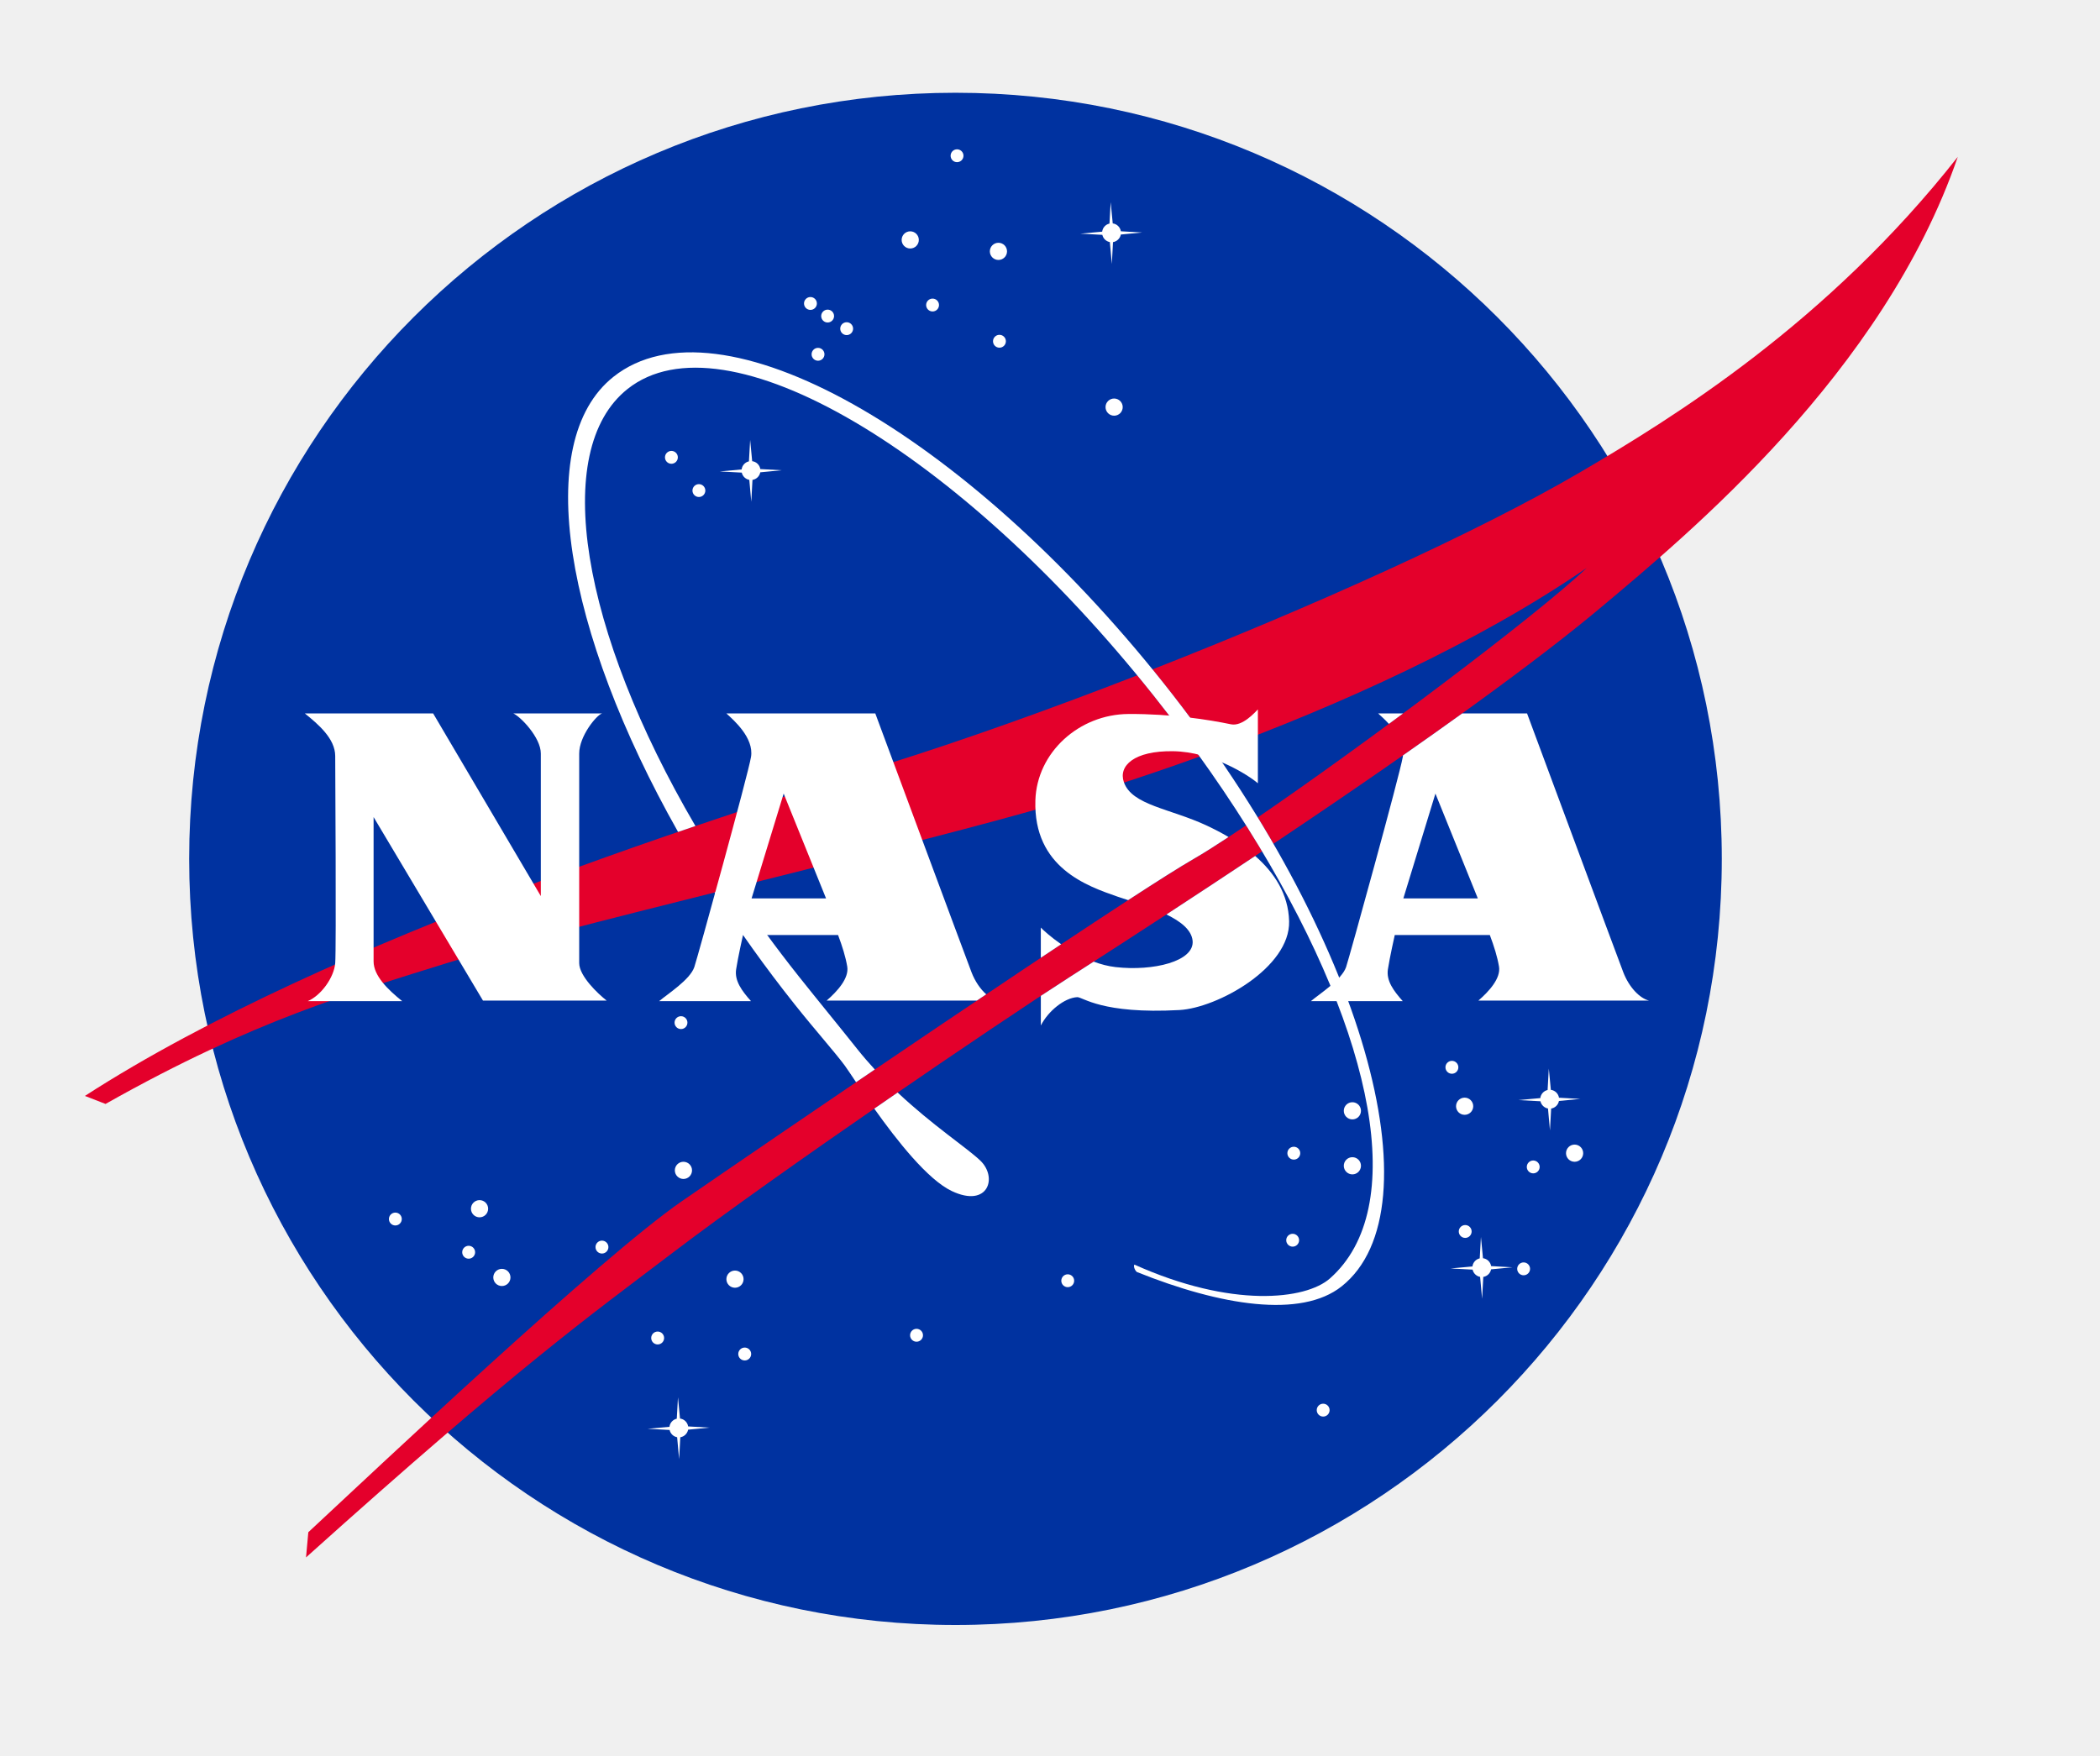
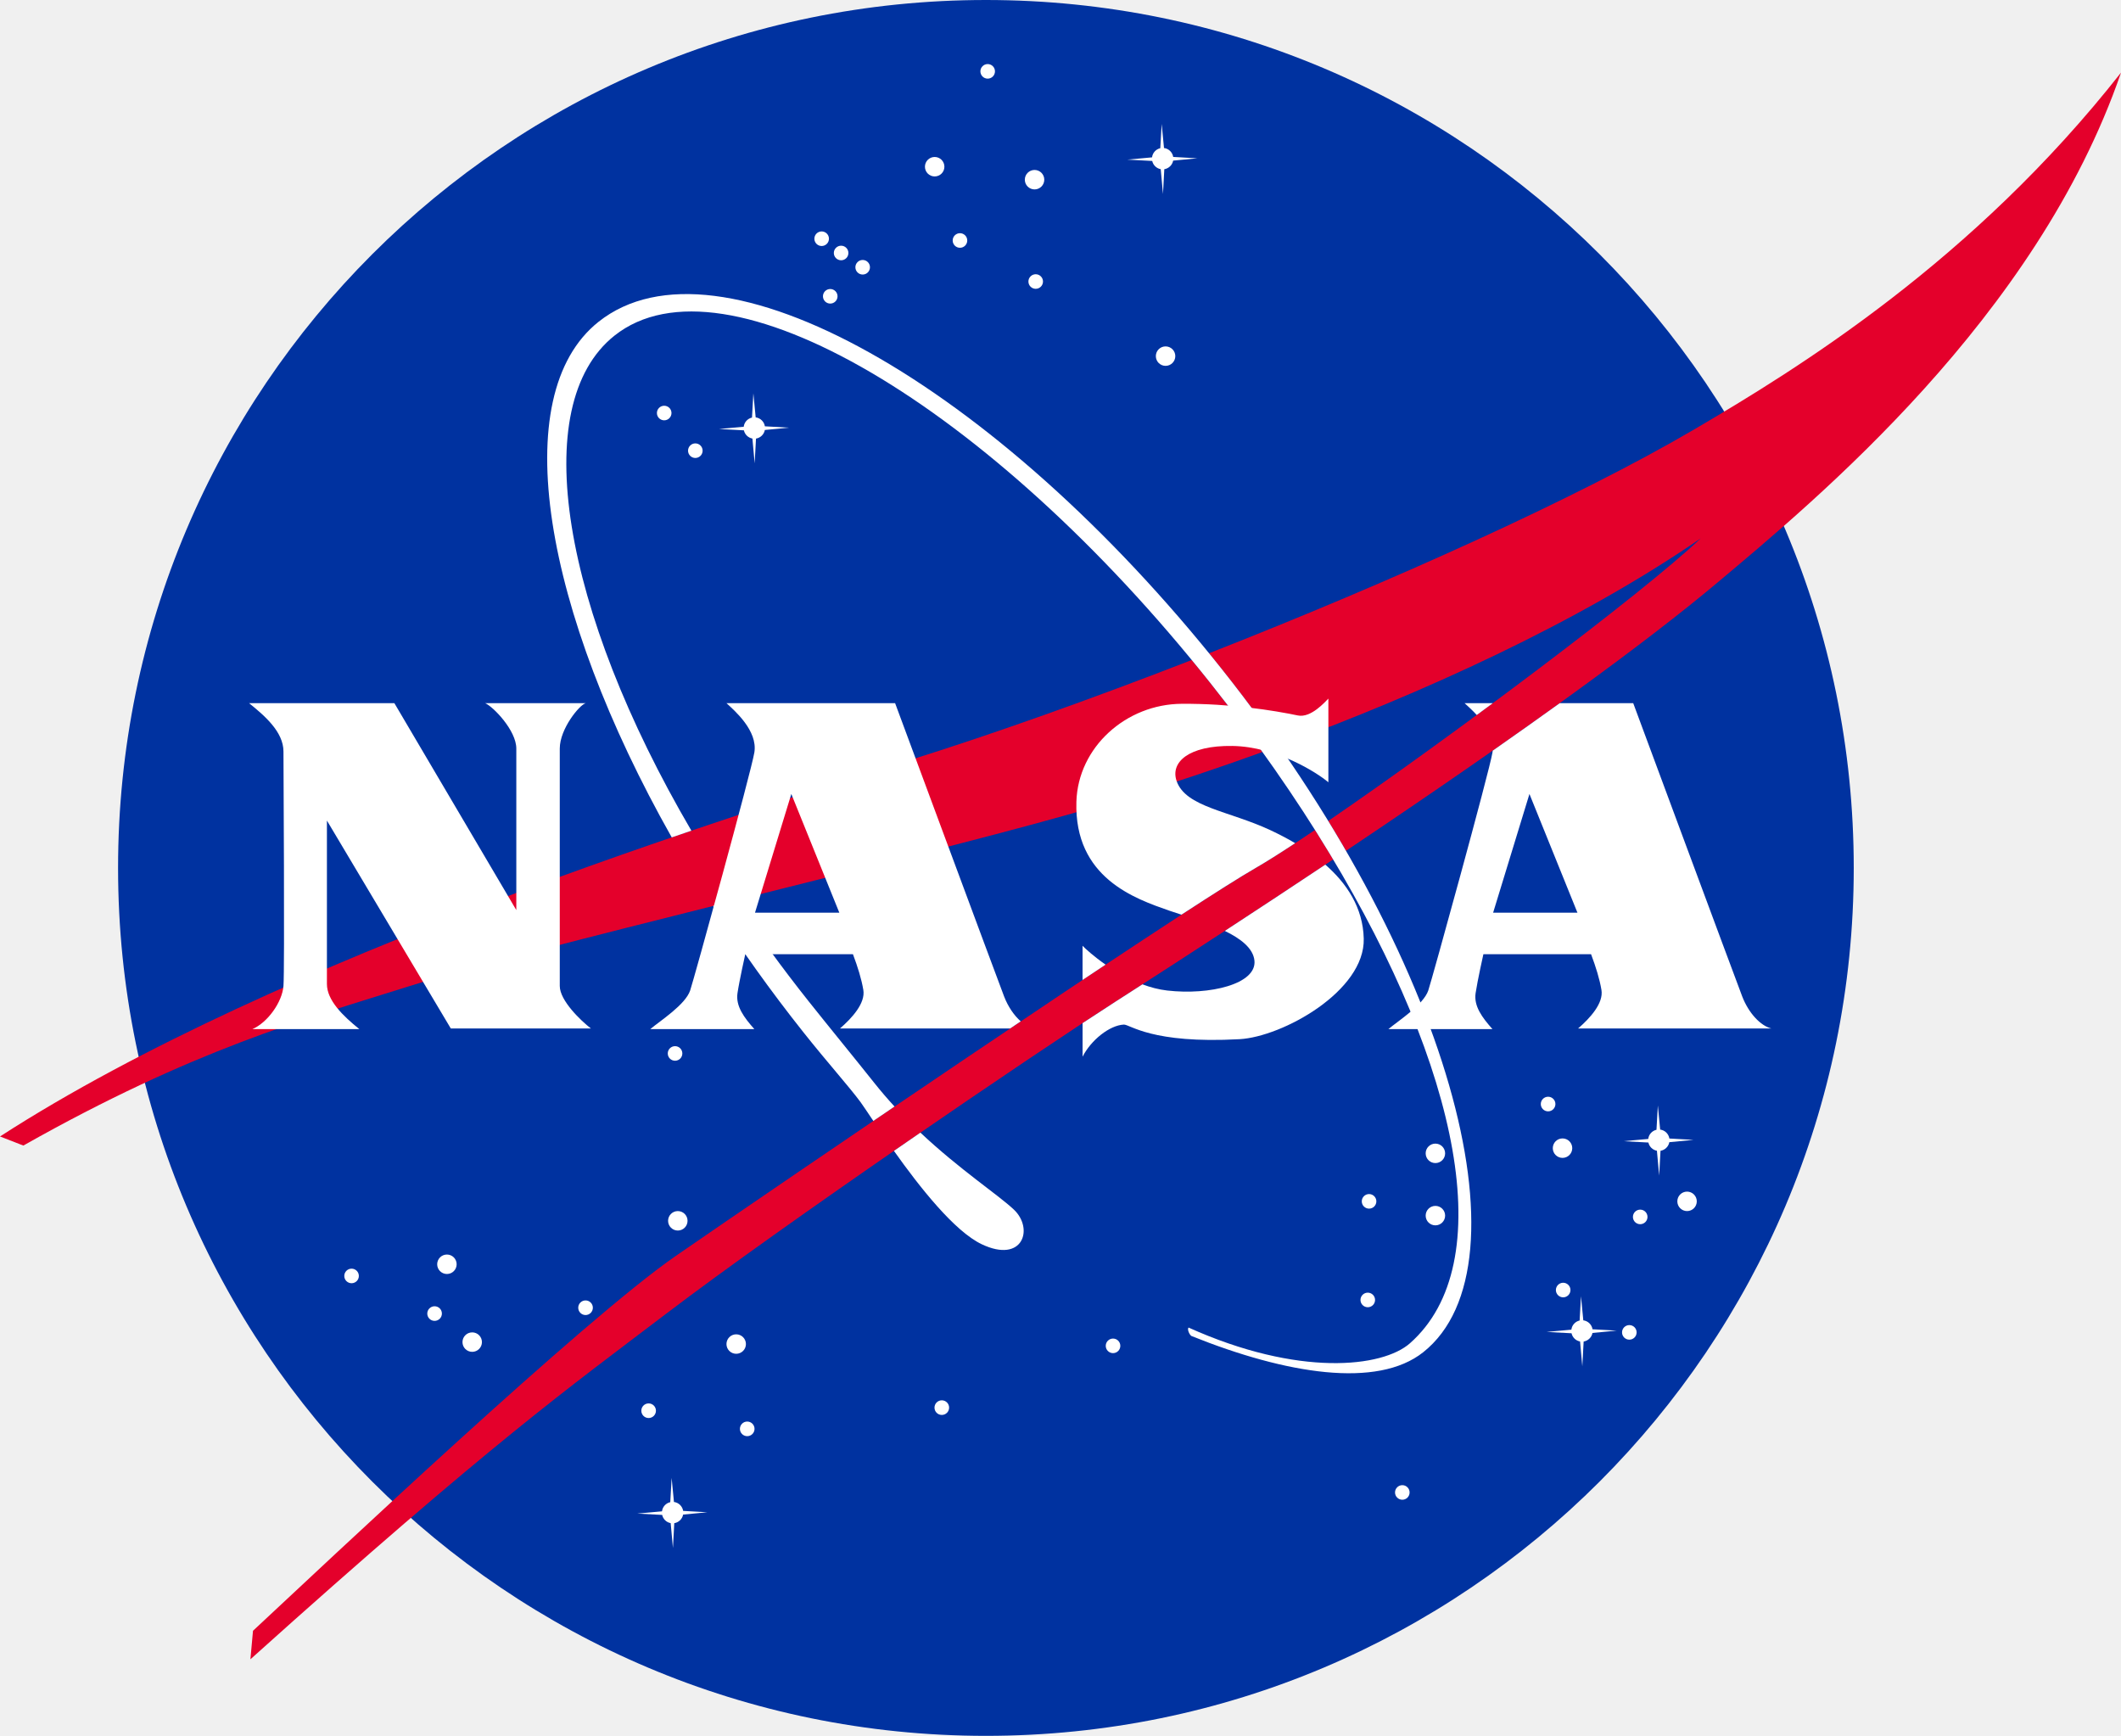
- <svg xmlns="http://www.w3.org/2000/svg" height="92" viewBox="0 0 110 92" width="110">
-   <circle cx="50.049" cy="45" fill="#0032a0" r="40.14" />
-   <g fill="#fff">
-     <circle cx="47.679" cy="12.57" r=".45" />
-     <circle cx="52.299" cy="13.17" r=".45" />
-     <circle cx="58.359" cy="21.33" r=".45" />
-     <circle cx="25.119" cy="63.33" r=".45" />
-     <circle cx="26.289" cy="66.93" r=".45" />
-     <circle cx="20.709" cy="63.87" r=".337" />
-     <circle cx="39.009" cy="70.942" r=".338" />
-     <circle cx="67.711" cy="64.98" r=".337" />
-     <circle cx="76.052" cy="55.92" r=".338" />
-     <circle cx="35.169" cy="23.962" r=".337" />
-     <circle cx="44.349" cy="17.22" r=".337" />
-     <circle cx="43.352" cy="16.56" r=".337" />
-     <circle cx="42.452" cy="15.9" r=".337" />
-     <circle cx="36.609" cy="25.703" r=".337" />
-     <circle cx="50.131" cy="8.16" r=".337" />
-     <circle cx="52.352" cy="17.88" r=".337" />
-     <circle cx="48.849" cy="15.982" r=".337" />
-     <circle cx="42.849" cy="18.563" r=".337" />
-     <circle cx="69.309" cy="73.883" r=".337" />
-     <circle cx="24.549" cy="65.61" r=".338" />
-     <circle cx="48.009" cy="69.96" r=".338" />
-     <circle cx="31.531" cy="65.34" r=".338" />
-     <circle cx="34.449" cy="70.103" r=".338" />
-     <circle cx="55.929" cy="67.103" r=".337" />
-     <circle cx="67.771" cy="60.42" r=".337" />
-     <circle cx="76.749" cy="64.522" r=".337" />
-     <circle cx="79.809" cy="66.48" r=".337" />
-     <circle cx="80.312" cy="61.14" r=".337" />
-     <circle cx="35.671" cy="53.58" r=".337" />
-     <circle cx="35.799" cy="61.32" r=".45" />
-     <circle cx="38.499" cy="67.02" r=".45" />
-     <circle cx="70.839" cy="61.08" r=".45" />
-     <circle cx="82.479" cy="60.42" r=".45" />
-     <circle cx="76.719" cy="57.96" r=".45" />
-     <circle cx="70.839" cy="58.2" r=".45" />
-     <path d="M58.71 12.288l1.119-.107-1.117-.063c-.035-.216-.208-.385-.426-.413l-.107-1.114-.064 1.123c-.202.045-.357.214-.382.424l-1.144.104 1.152.062c.042.193.198.344.394.38l.104 1.148.061-1.146C58.507 12.651 58.671 12.492 58.71 12.288z" />
-     <path d="M39.824 24.746l1.119-.107-1.117-.063c-.034-.216-.208-.385-.426-.413l-.107-1.114-.063 1.123c-.203.045-.358.214-.383.424l-1.144.104 1.152.062c.042.193.198.344.394.38l.104 1.148.062-1.146C39.622 25.11 39.786 24.95 39.824 24.746z" />
-     <path d="M81.659 57.684l1.119-.107-1.117-.063c-.034-.216-.208-.385-.426-.413l-.107-1.114-.063 1.123c-.202.045-.357.214-.382.424l-1.144.104 1.152.062c.042.193.198.344.394.38l.104 1.148.062-1.146C81.456 58.048 81.62 57.889 81.659 57.684z" />
-     <path d="M36.044 74.906l1.119-.107-1.117-.063c-.035-.216-.208-.385-.426-.413l-.107-1.113-.063 1.122c-.203.045-.358.214-.383.424l-1.144.104 1.152.062c.042.193.198.345.394.38l.104 1.148.062-1.146C35.841 75.27 36.006 75.11 36.044 74.906z" />
-     <path d="M78.104 66.506l1.119-.107-1.117-.063c-.034-.216-.208-.385-.426-.413l-.107-1.114-.063 1.122c-.202.045-.357.214-.382.424l-1.144.104 1.152.062c.042.193.198.344.394.38l.104 1.148.062-1.146C77.901 66.87 78.066 66.71 78.104 66.506z" />
-     <path d="M59.568 35.385c-4.667 1.814-9.219 3.433-13.06 4.635-7.805 2.444-29.16 9.06-42.06 17.4l1.08.42c7.86-4.44 12.969-5.835 17.88-7.38 5.34-1.68 22.603-5.72 30.42-7.92 2.641-.743 5.734-1.716 9.01-2.9-.762-1.063-1.566-2.129-2.412-3.193C60.143 36.088 59.856 35.734 59.568 35.385zM65.27 43.244c-1.13.763-2.077 1.372-2.74 1.756-3.84 2.22-22.561 15-26.82 17.94s-16.08 14.1-19.56 17.34l-.12 1.319c11.22-10.08 14.74-12.566 19.2-15.959 5.52-4.2 16.939-11.97 20.82-14.46 3.71-2.38 7.056-4.569 10.059-6.572-.049-.082-.098-.164-.147-.247C65.736 43.99 65.505 43.618 65.27 43.244zM82.809 24.72c-5.466 3.204-14.081 7.071-22.439 10.352.2.245.399.492.597.741.934 1.176 1.815 2.36 2.644 3.545 6.57-2.42 13.779-5.668 19.499-9.599-2.725 2.582-11.734 9.315-17.227 13.068.283.461.557.922.822 1.381 8.322-5.569 13.922-9.668 17.185-12.409 4.5-3.78 14.76-12.24 18.66-23.58C95.709 16.92 87.621 21.899 82.809 24.72z" fill="#e4002b" />
-     <path d="M44.884 54.939c-.885-1.114-2.109-2.606-3.028-3.763-1.229-1.547-2.366-3.11-3.408-4.671-.34.085-.679.17-1.018.255 1.258 1.963 2.655 3.923 4.177 5.839 1.112 1.4 2.123 2.527 2.641 3.228.105.142.313.456.594.874.324-.22.651-.442.981-.666C45.504 55.688 45.189 55.323 44.884 54.939zM51.344 60.803c-.727-.688-2.49-1.837-4.325-3.561-.405.278-.814.56-1.224.844 1.185 1.67 2.799 3.721 4.063 4.319C51.762 63.307 52.275 61.685 51.344 60.803zM60.967 35.813c-10.492-13.206-23.309-20.461-28.835-16.07-4.292 3.41-2.53 13.376 3.386 23.845.306-.105.609-.208.909-.31-5.971-10.2-7.605-19.679-3.557-22.896 5.087-4.042 17.37 3.241 27.558 16.064 2.109 2.654 3.963 5.318 5.533 7.915 6.012 9.95 7.857 18.948 3.703 22.621-1.271 1.124-5.155 1.565-10.243-.725-.071.089.043.33.132.389 4.392 1.766 8.599 2.439 10.723.752C75.38 63.342 71.459 49.019 60.967 35.813z" />
-     <path d="M15.969 37.38h6.72l5.64 9.57c0 0 0-6.93 0-7.47 0-.84-1.065-1.935-1.44-2.1.45 0 4.38 0 4.65 0-.285.075-1.2 1.185-1.2 2.1 0 .45 0 10.5 0 10.98 0 .675.975 1.605 1.44 1.965h-6.48l-5.73-9.615c0 0 0 7.17 0 7.56 0 .75.735 1.47 1.5 2.085h-4.95c.705-.3 1.38-1.245 1.44-1.995s0-10.425 0-10.845C17.559 38.7 16.674 37.95 15.969 37.38z" />
-     <path d="M77.439 52.425h8.94c-.495-.12-1.05-.705-1.35-1.485-.3-.78-5.04-13.56-5.04-13.56H76.59c-.964.694-1.997 1.426-3.1 2.197-.003.028-.006.056-.011.083-.148.9-2.808 10.534-2.97 11.01-.225.66-1.38 1.395-1.845 1.785h4.815c-.48-.54-.87-1.065-.78-1.665.09-.6.36-1.8.36-1.8h4.98c.225.6.393 1.139.48 1.65C78.624 51.255 77.994 51.945 77.439 52.425zM73.509 47.07l1.68-5.49 2.22 5.49H73.509zM72.752 37.928c.247-.182.495-.365.742-.548h-1.305C72.319 37.5 72.534 37.689 72.752 37.928z" />
-     <path d="M38.559 50.79c.09-.6.36-1.8.36-1.8h4.98c.225.6.393 1.139.48 1.65.105.615-.525 1.305-1.08 1.785h7.871c.164-.11.327-.22.49-.329-.305-.27-.586-.675-.771-1.156-.3-.78-5.04-13.56-5.04-13.56h-7.8c.375.345 1.455 1.275 1.29 2.28-.147.9-2.808 10.534-2.97 11.01-.225.66-1.38 1.395-1.845 1.785h4.815C38.859 51.915 38.469 51.39 38.559 50.79zM41.049 41.58l2.22 5.49h-3.9L41.049 41.58z" />
-     <path d="M65.748 44.848c-1.468.978-3.017 1.999-4.649 3.065.732.355 1.315.801 1.371 1.377.104 1.082-2.07 1.605-4.035 1.38-.393-.045-.779-.148-1.147-.286-.408.263-.82.528-1.238.796-.425.273-.941.609-1.53.997v1.553c.39-.765 1.243-1.45 1.905-1.485.285-.015 1.275.9 5.355.675 1.98-.109 5.805-2.22 5.745-4.65C67.489 46.834 66.739 45.714 65.748 44.848zM54.519 48.6v1.582c.361-.241.717-.478 1.066-.709C55.036 49.091 54.647 48.734 54.519 48.6zM64.353 43.855c-.38-.225-.765-.422-1.134-.596-1.92-.9-3.93-1.065-4.35-2.28-.296-.857.54-1.65 2.58-1.62 2.04.03 3.93 1.245 4.44 1.68v-3.87c-.15.15-.808.905-1.41.78-1.155-.24-3.12-.553-5.37-.54-2.58.015-4.8 2.009-4.875 4.53-.105 3.525 2.715 4.485 4.305 5.04.164.057.351.118.554.183 1.525-.992 2.731-1.756 3.437-2.163C63.004 44.726 63.625 44.334 64.353 43.855z" />
+ <svg xmlns="http://www.w3.org/2000/svg" width="100%" height="100%" viewBox="0 0 600 491" version="1.1" style="fill-rule:evenodd;clip-rule:evenodd;stroke-linejoin:round;stroke-miterlimit:2;">
+   <g transform="matrix(6.116083,0,0,6.116083,-27.20434,-29.72416)">
+     <circle cx="50.049" cy="45" r="40.14" style="fill:rgb(0,50,160);" />
+     <circle cx="47.679" cy="12.57" r="0.45" style="fill:white;" />
+     <circle cx="52.299" cy="13.17" r="0.45" style="fill:white;" />
+     <circle cx="58.359" cy="21.33" r="0.45" style="fill:white;" />
+     <circle cx="25.119" cy="63.33" r="0.45" style="fill:white;" />
+     <circle cx="26.289" cy="66.93" r="0.45" style="fill:white;" />
+     <circle cx="20.709" cy="63.87" r="0.337" style="fill:white;" />
+     <circle cx="39.009" cy="70.942" r="0.338" style="fill:white;" />
+     <circle cx="67.711" cy="64.98" r="0.337" style="fill:white;" />
+     <circle cx="76.052" cy="55.92" r="0.338" style="fill:white;" />
+     <circle cx="35.169" cy="23.962" r="0.337" style="fill:white;" />
+     <circle cx="44.349" cy="17.22" r="0.337" style="fill:white;" />
+     <circle cx="43.352" cy="16.56" r="0.337" style="fill:white;" />
+     <circle cx="42.452" cy="15.9" r="0.337" style="fill:white;" />
+     <circle cx="36.609" cy="25.703" r="0.337" style="fill:white;" />
+     <circle cx="50.131" cy="8.16" r="0.337" style="fill:white;" />
+     <circle cx="52.352" cy="17.88" r="0.337" style="fill:white;" />
+     <circle cx="48.849" cy="15.982" r="0.337" style="fill:white;" />
+     <circle cx="42.849" cy="18.563" r="0.337" style="fill:white;" />
+     <circle cx="69.309" cy="73.883" r="0.337" style="fill:white;" />
+     <circle cx="24.549" cy="65.61" r="0.338" style="fill:white;" />
+     <circle cx="48.009" cy="69.96" r="0.338" style="fill:white;" />
+     <circle cx="31.531" cy="65.34" r="0.338" style="fill:white;" />
+     <circle cx="34.449" cy="70.103" r="0.338" style="fill:white;" />
+     <circle cx="55.929" cy="67.103" r="0.337" style="fill:white;" />
+     <circle cx="67.771" cy="60.42" r="0.337" style="fill:white;" />
+     <circle cx="76.749" cy="64.522" r="0.337" style="fill:white;" />
+     <circle cx="79.809" cy="66.48" r="0.337" style="fill:white;" />
+     <circle cx="80.312" cy="61.14" r="0.337" style="fill:white;" />
+     <circle cx="35.671" cy="53.58" r="0.337" style="fill:white;" />
+     <circle cx="35.799" cy="61.32" r="0.45" style="fill:white;" />
+     <circle cx="38.499" cy="67.02" r="0.45" style="fill:white;" />
+     <circle cx="70.839" cy="61.08" r="0.45" style="fill:white;" />
+     <circle cx="82.479" cy="60.42" r="0.45" style="fill:white;" />
+     <circle cx="76.719" cy="57.96" r="0.45" style="fill:white;" />
+     <circle cx="70.839" cy="58.2" r="0.45" style="fill:white;" />
+     <path d="M58.71,12.288L59.829,12.181L58.712,12.118C58.677,11.902 58.504,11.733 58.286,11.705L58.179,10.591L58.115,11.714C57.913,11.759 57.758,11.928 57.733,12.138L56.589,12.242L57.741,12.304C57.783,12.497 57.939,12.648 58.135,12.684L58.239,13.832L58.3,12.686C58.507,12.651 58.671,12.492 58.71,12.288Z" style="fill:white;fill-rule:nonzero;" />
+     <path d="M39.824,24.746L40.943,24.639L39.826,24.576C39.792,24.36 39.618,24.191 39.4,24.163L39.293,23.049L39.23,24.172C39.027,24.217 38.872,24.386 38.847,24.596L37.703,24.7L38.855,24.762C38.897,24.955 39.053,25.106 39.249,25.142L39.353,26.29L39.415,25.144C39.622,25.11 39.786,24.95 39.824,24.746Z" style="fill:white;fill-rule:nonzero;" />
+     <path d="M81.659,57.684L82.778,57.577L81.661,57.514C81.627,57.298 81.453,57.129 81.235,57.101L81.128,55.987L81.065,57.11C80.863,57.155 80.708,57.324 80.683,57.534L79.539,57.638L80.691,57.7C80.733,57.893 80.889,58.044 81.085,58.08L81.189,59.228L81.251,58.082C81.456,58.048 81.62,57.889 81.659,57.684Z" style="fill:white;fill-rule:nonzero;" />
+     <path d="M36.044,74.906L37.163,74.799L36.046,74.736C36.011,74.52 35.838,74.351 35.62,74.323L35.513,73.21L35.45,74.332C35.247,74.377 35.092,74.546 35.067,74.756L33.923,74.86L35.075,74.922C35.117,75.115 35.273,75.267 35.469,75.302L35.573,76.45L35.635,75.304C35.841,75.27 36.006,75.11 36.044,74.906Z" style="fill:white;fill-rule:nonzero;" />
+     <path d="M78.104,66.506L79.223,66.399L78.106,66.336C78.072,66.12 77.898,65.951 77.68,65.923L77.573,64.809L77.51,65.931C77.308,65.976 77.153,66.145 77.128,66.355L75.984,66.459L77.136,66.521C77.178,66.714 77.334,66.865 77.53,66.901L77.634,68.049L77.696,66.903C77.901,66.87 78.066,66.71 78.104,66.506Z" style="fill:white;fill-rule:nonzero;" />
+     <path d="M59.568,35.385C54.901,37.199 50.349,38.818 46.508,40.02C38.703,42.464 17.348,49.08 4.448,57.42L5.528,57.84C13.388,53.4 18.497,52.005 23.408,50.46C28.748,48.78 46.011,44.74 53.828,42.54C56.469,41.797 59.562,40.824 62.838,39.64C62.076,38.577 61.272,37.511 60.426,36.447C60.143,36.088 59.856,35.734 59.568,35.385ZM65.27,43.244C64.14,44.007 63.193,44.616 62.53,45C58.69,47.22 39.969,60 35.71,62.94C31.451,65.88 19.63,77.04 16.15,80.28L16.03,81.599C27.25,71.519 30.77,69.033 35.23,65.64C40.75,61.44 52.169,53.67 56.05,51.18C59.76,48.8 63.106,46.611 66.109,44.608C66.06,44.526 66.011,44.444 65.962,44.361C65.736,43.99 65.505,43.618 65.27,43.244ZM82.809,24.72C77.343,27.924 68.728,31.791 60.37,35.072C60.57,35.317 60.769,35.564 60.967,35.813C61.901,36.989 62.782,38.173 63.611,39.358C70.181,36.938 77.39,33.69 83.11,29.759C80.385,32.341 71.376,39.074 65.883,42.827C66.166,43.288 66.44,43.749 66.705,44.208C75.027,38.639 80.627,34.54 83.89,31.799C88.39,28.019 98.65,19.559 102.55,8.219C95.709,16.92 87.621,21.899 82.809,24.72Z" style="fill:rgb(228,0,43);fill-rule:nonzero;" />
+     <path d="M44.884,54.939C43.999,53.825 42.775,52.333 41.856,51.176C40.627,49.629 39.49,48.066 38.448,46.505C38.108,46.59 37.769,46.675 37.43,46.76C38.688,48.723 40.085,50.683 41.607,52.599C42.719,53.999 43.73,55.126 44.248,55.827C44.353,55.969 44.561,56.283 44.842,56.701C45.166,56.481 45.493,56.259 45.823,56.035C45.504,55.688 45.189,55.323 44.884,54.939ZM51.344,60.803C50.617,60.115 48.854,58.966 47.019,57.242C46.614,57.52 46.205,57.802 45.795,58.086C46.98,59.756 48.594,61.807 49.858,62.405C51.762,63.307 52.275,61.685 51.344,60.803ZM60.967,35.813C50.475,22.607 37.658,15.352 32.132,19.743C27.84,23.153 29.602,33.119 35.518,43.588C35.824,43.483 36.127,43.38 36.427,43.278C30.456,33.078 28.822,23.599 32.87,20.382C37.957,16.34 50.24,23.623 60.428,36.446C62.537,39.1 64.391,41.764 65.961,44.361C71.973,54.311 73.818,63.309 69.664,66.982C68.393,68.106 64.509,68.547 59.421,66.257C59.35,66.346 59.464,66.587 59.553,66.646C63.945,68.412 68.152,69.085 70.276,67.398C75.38,63.342 71.459,49.019 60.967,35.813Z" style="fill:white;fill-rule:nonzero;" />
+     <path d="M15.969,37.38L22.689,37.38L28.329,46.95L28.329,39.48C28.329,38.64 27.264,37.545 26.889,37.38L31.539,37.38C31.254,37.455 30.339,38.565 30.339,39.48L30.339,50.46C30.339,51.135 31.314,52.065 31.779,52.425L25.299,52.425L19.569,42.81L19.569,50.37C19.569,51.12 20.304,51.84 21.069,52.455L16.119,52.455C16.824,52.155 17.499,51.21 17.559,50.46C17.619,49.71 17.559,40.035 17.559,39.615C17.559,38.7 16.674,37.95 15.969,37.38Z" style="fill:white;fill-rule:nonzero;" />
+     <path d="M77.439,52.425L86.379,52.425C85.884,52.305 85.329,51.72 85.029,50.94C84.729,50.16 79.989,37.38 79.989,37.38L76.59,37.38C75.626,38.074 74.593,38.806 73.49,39.577C73.487,39.605 73.484,39.633 73.479,39.66C73.331,40.56 70.671,50.194 70.509,50.67C70.284,51.33 69.129,52.065 68.664,52.455L73.479,52.455C72.999,51.915 72.609,51.39 72.699,50.79C72.789,50.19 73.059,48.99 73.059,48.99L78.039,48.99C78.264,49.59 78.432,50.129 78.519,50.64C78.624,51.255 77.994,51.945 77.439,52.425ZM73.509,47.07L75.189,41.58L77.409,47.07L73.509,47.07ZM72.752,37.928C72.999,37.746 73.247,37.563 73.494,37.38L72.189,37.38C72.319,37.5 72.534,37.689 72.752,37.928Z" style="fill:white;fill-rule:nonzero;" />
+     <path d="M38.559,50.79C38.649,50.19 38.919,48.99 38.919,48.99L43.899,48.99C44.124,49.59 44.292,50.129 44.379,50.64C44.484,51.255 43.854,51.945 43.299,52.425L51.17,52.425C51.334,52.315 51.497,52.205 51.66,52.096C51.355,51.826 51.074,51.421 50.889,50.94C50.589,50.16 45.849,37.38 45.849,37.38L38.049,37.38C38.424,37.725 39.504,38.655 39.339,39.66C39.192,40.56 36.531,50.194 36.369,50.67C36.144,51.33 34.989,52.065 34.524,52.455L39.339,52.455C38.859,51.915 38.469,51.39 38.559,50.79ZM41.049,41.58L43.269,47.07L39.369,47.07L41.049,41.58Z" style="fill:white;fill-rule:nonzero;" />
+     <path d="M65.748,44.848C64.28,45.826 62.731,46.847 61.099,47.913C61.831,48.268 62.414,48.714 62.47,49.29C62.574,50.372 60.4,50.895 58.435,50.67C58.042,50.625 57.656,50.522 57.288,50.384C56.88,50.647 56.468,50.912 56.05,51.18C55.625,51.453 55.109,51.789 54.52,52.177L54.52,53.73C54.91,52.965 55.763,52.28 56.425,52.245C56.71,52.23 57.7,53.145 61.78,52.92C63.76,52.811 67.585,50.7 67.525,48.27C67.489,46.834 66.739,45.714 65.748,44.848ZM54.519,48.6L54.519,50.182C54.88,49.941 55.236,49.704 55.585,49.473C55.036,49.091 54.647,48.734 54.519,48.6ZM64.353,43.855C63.973,43.63 63.588,43.433 63.219,43.259C61.299,42.359 59.289,42.194 58.869,40.979C58.573,40.122 59.409,39.329 61.449,39.359C63.489,39.389 65.379,40.604 65.889,41.039L65.889,37.169C65.739,37.319 65.081,38.074 64.479,37.949C63.324,37.709 61.359,37.396 59.109,37.409C56.529,37.424 54.309,39.418 54.234,41.939C54.129,45.464 56.949,46.424 58.539,46.979C58.703,47.036 58.89,47.097 59.093,47.162C60.618,46.17 61.824,45.406 62.53,44.999C63.004,44.726 63.625,44.334 64.353,43.855Z" style="fill:white;fill-rule:nonzero;" />
  </g>
</svg>
